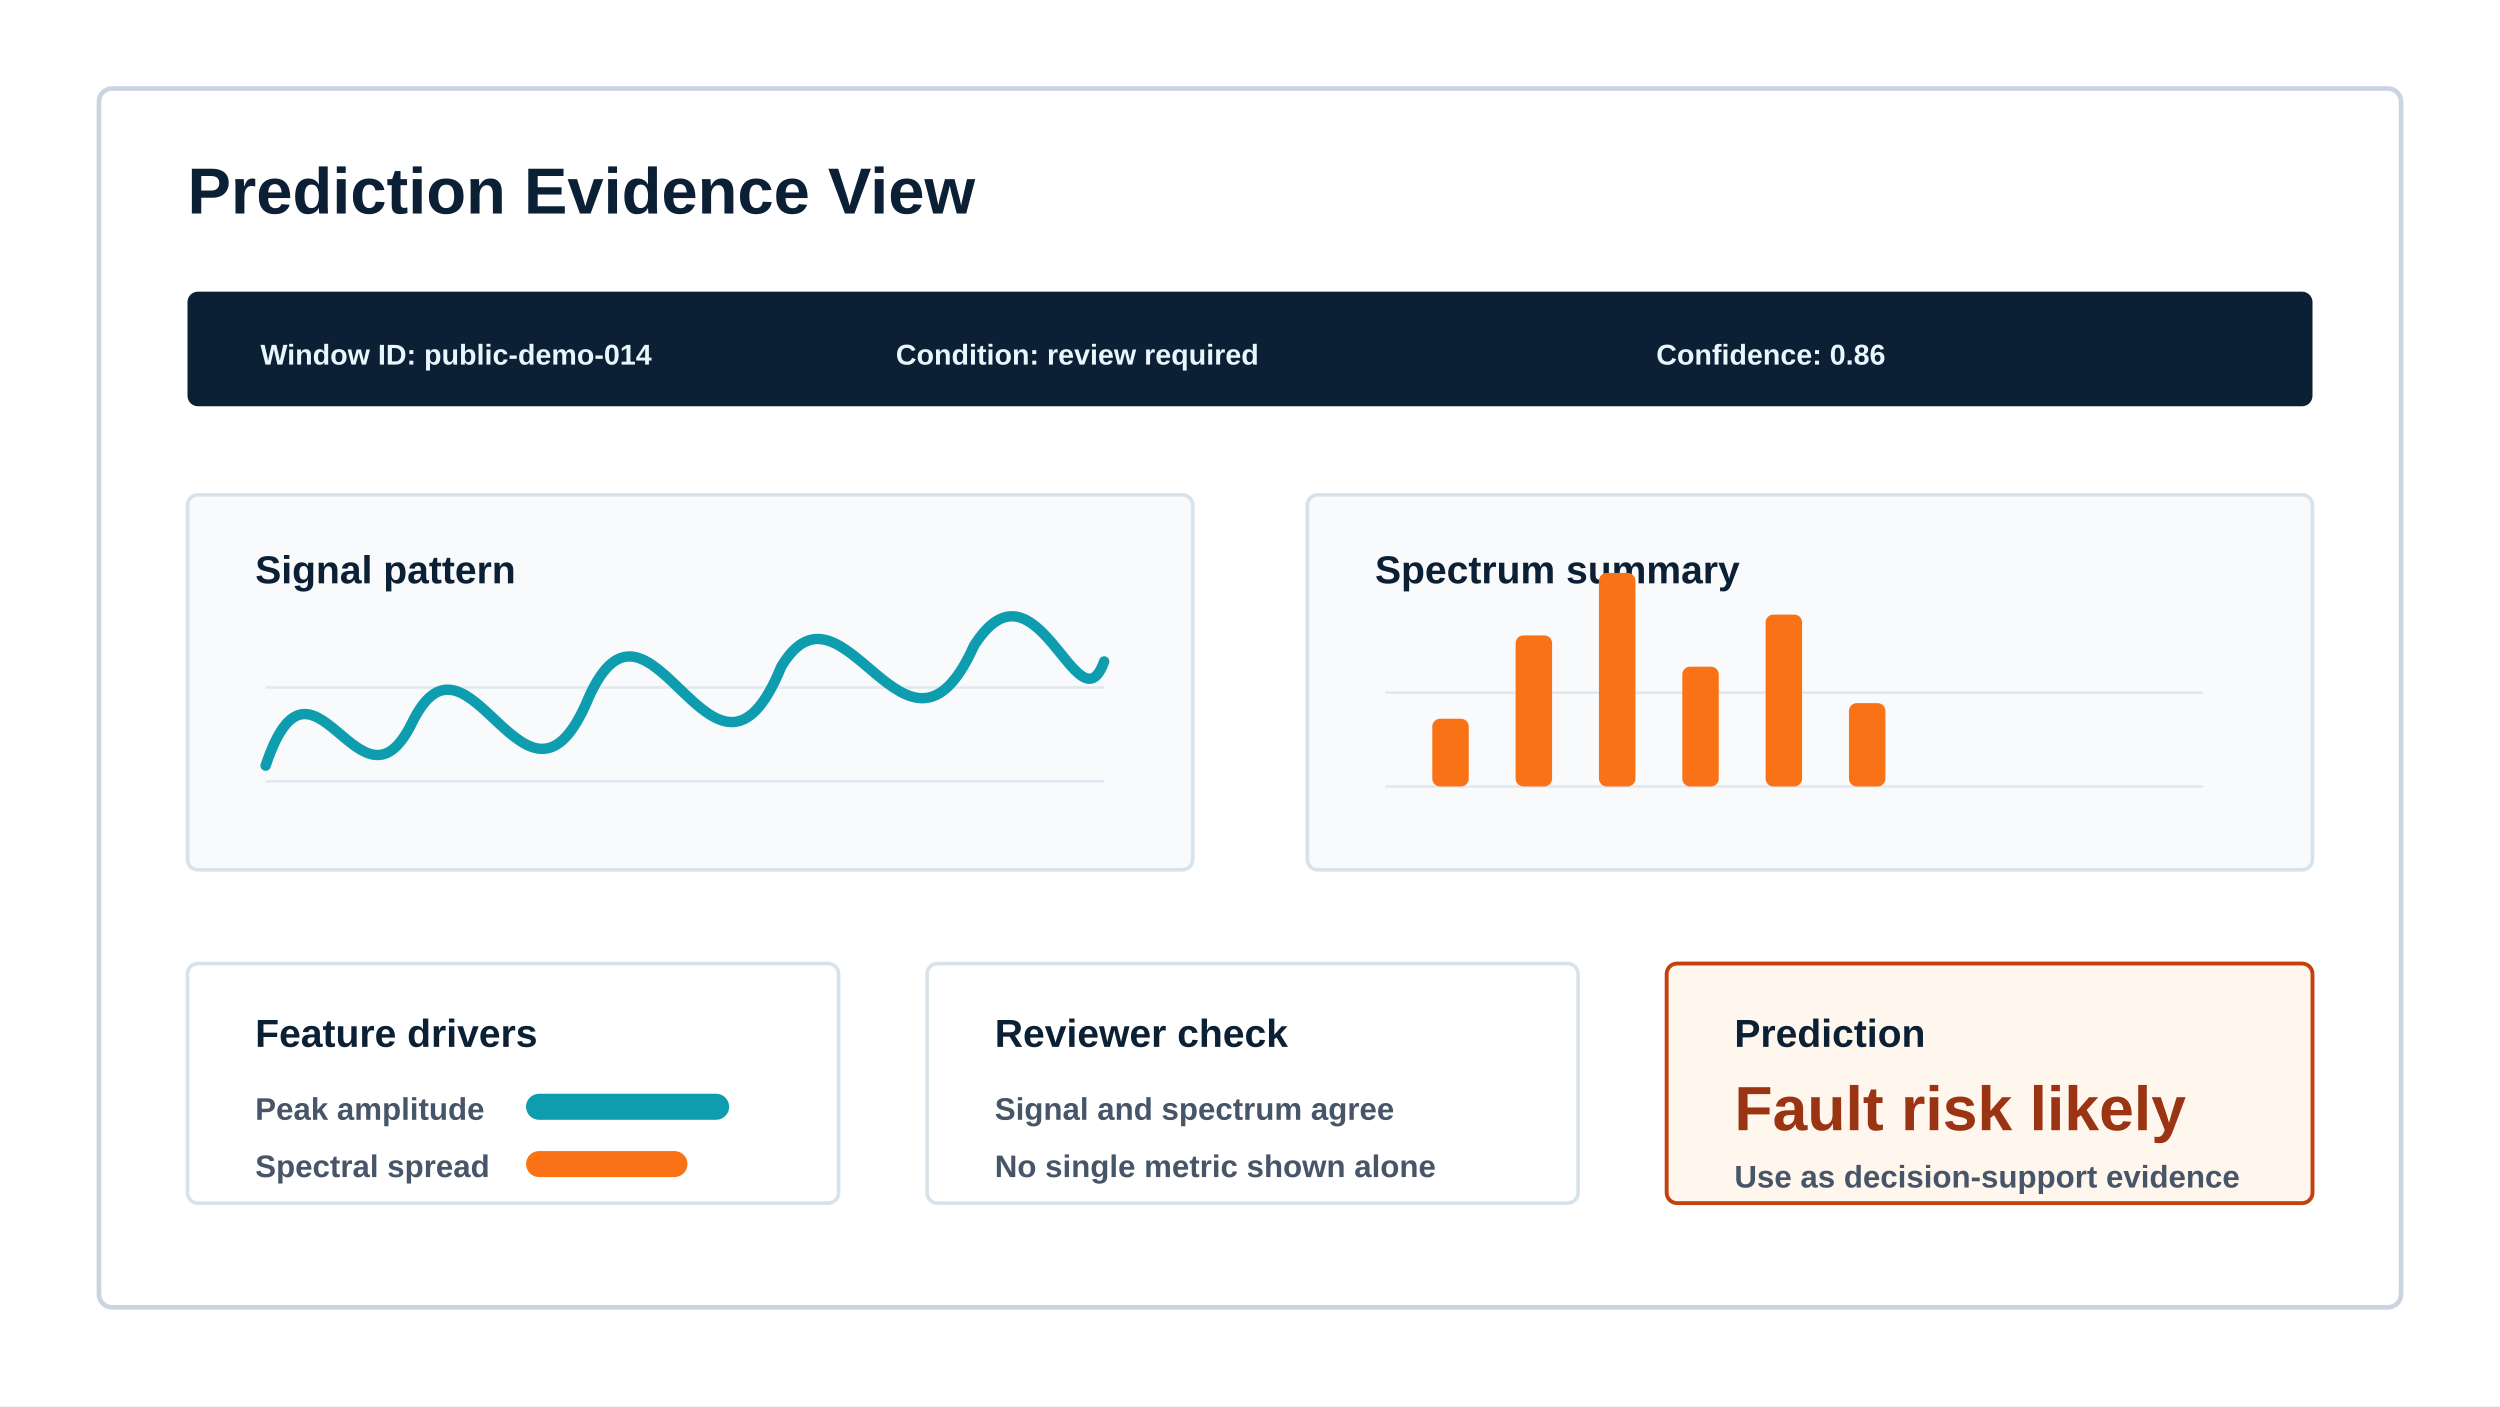
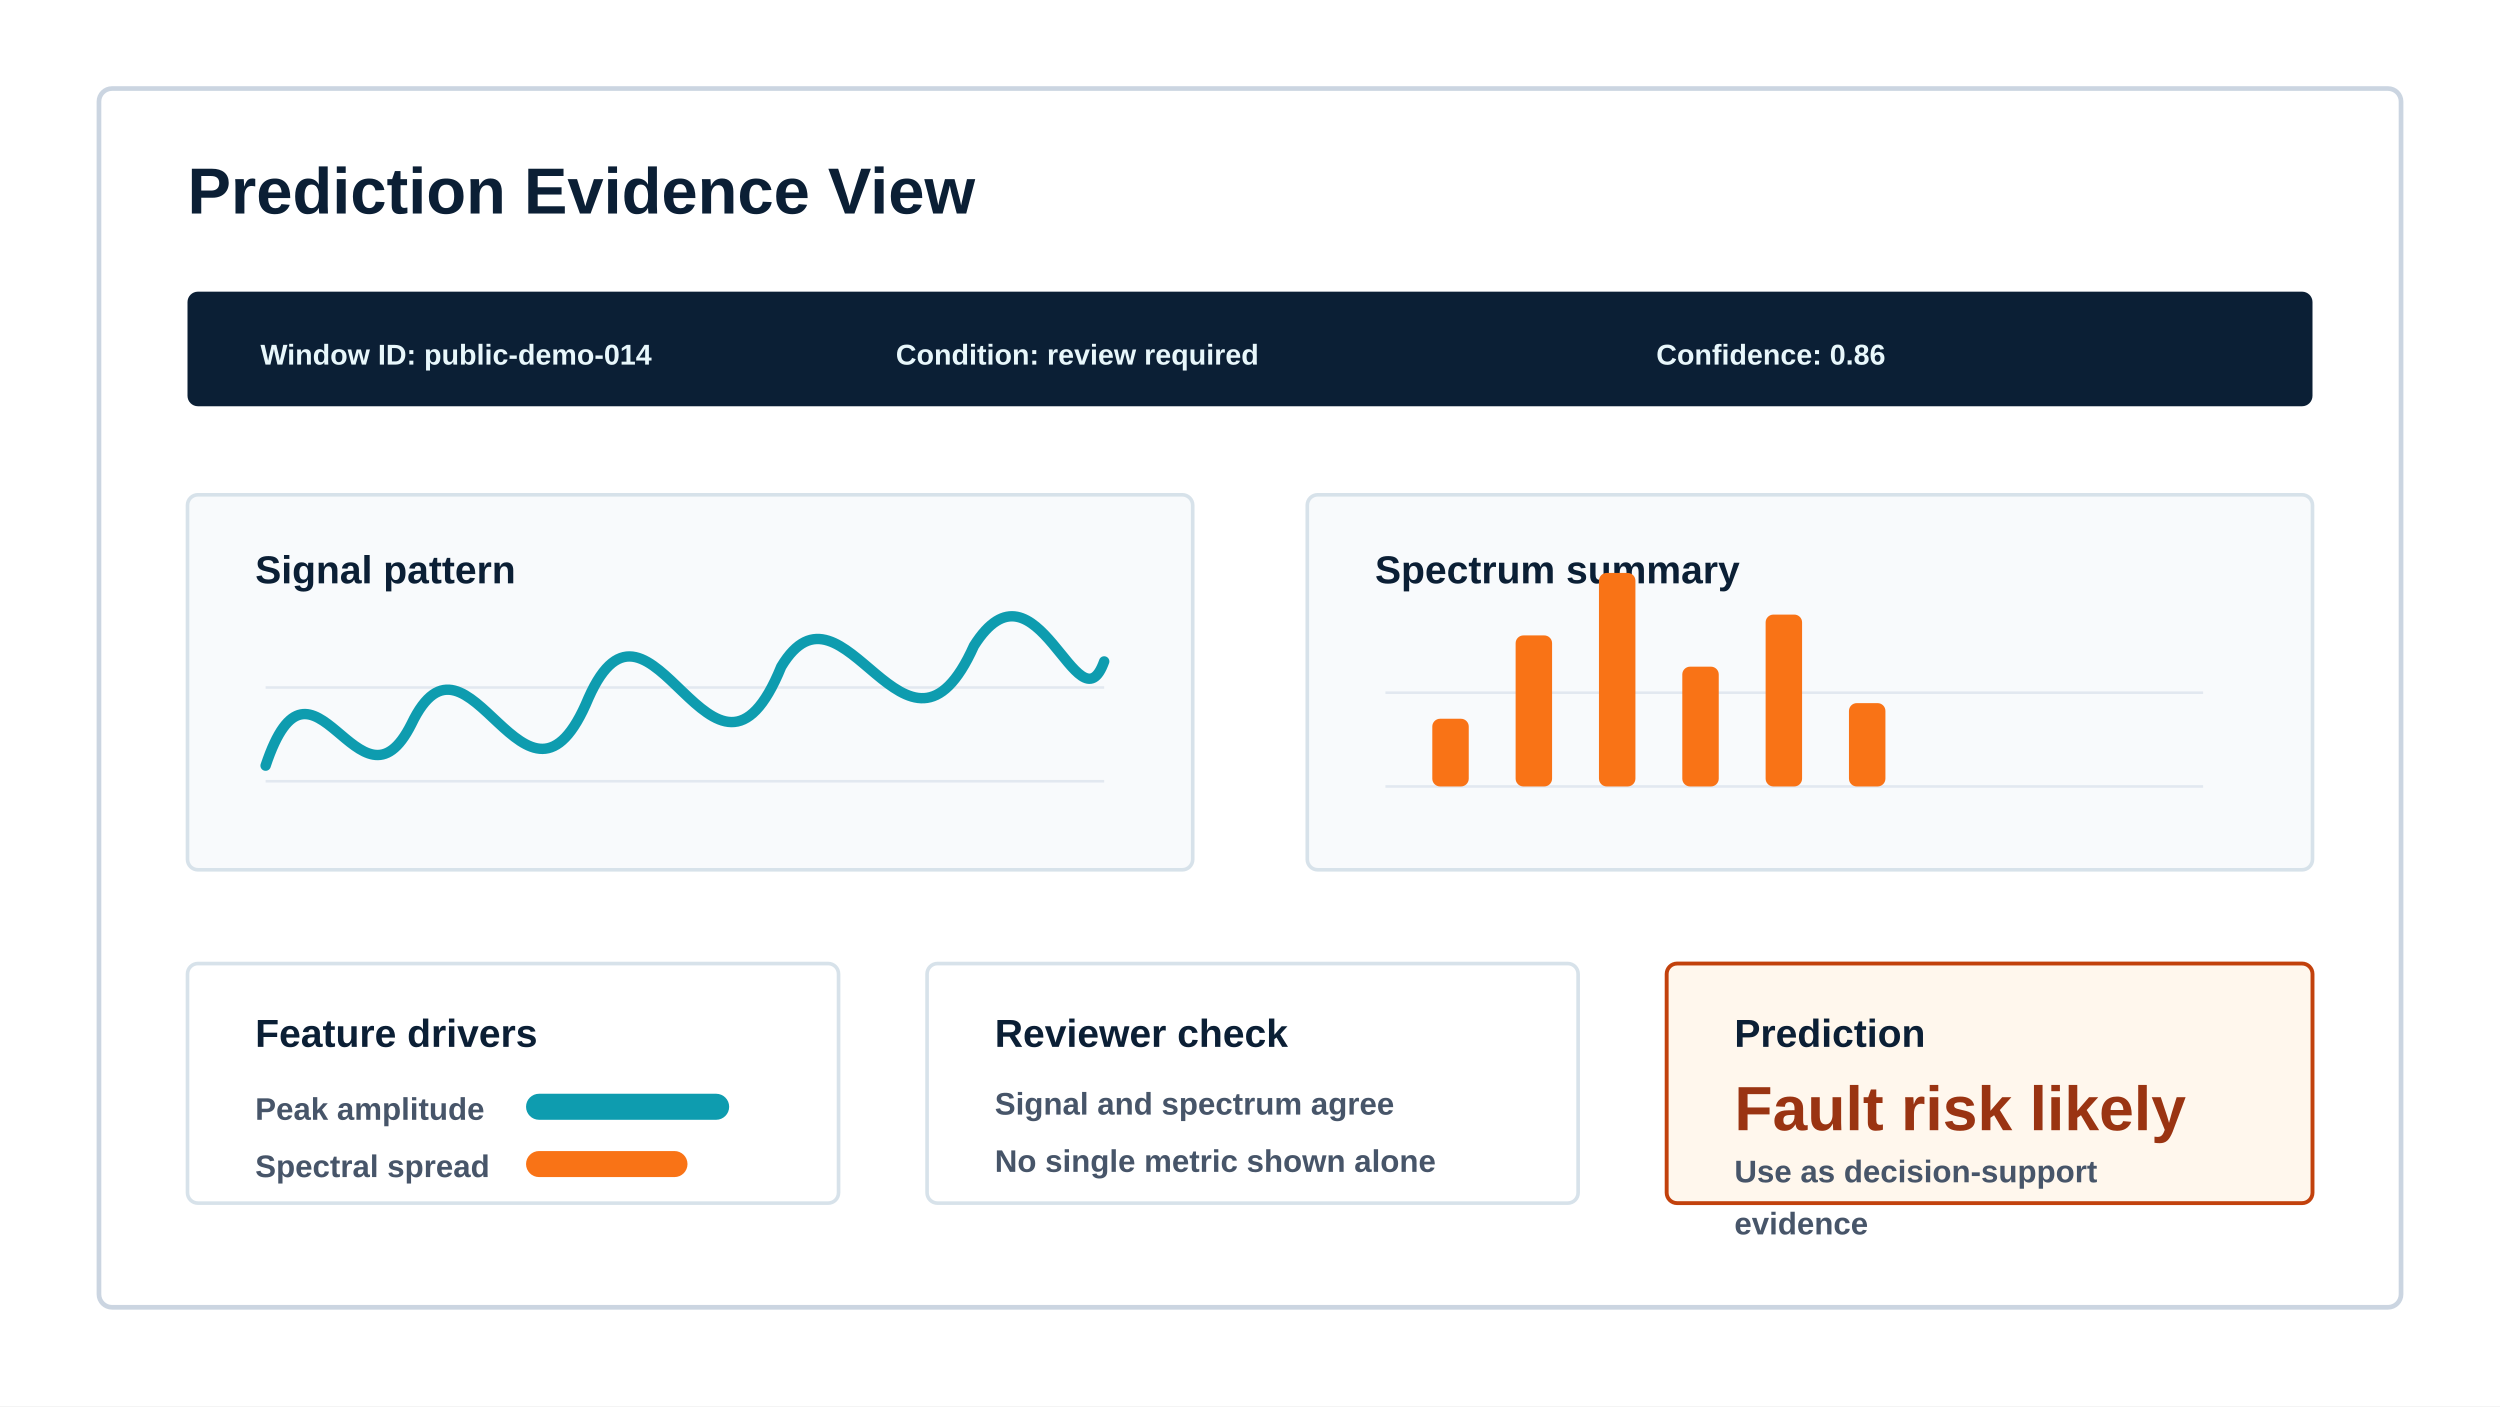
<svg xmlns="http://www.w3.org/2000/svg" width="960" height="540" viewBox="0 0 960 540" role="img" aria-labelledby="title desc">
  <defs>
    <style>
      .title { font-family: Arial, Helvetica, sans-serif; font-size: 25px; font-weight: 700; fill: #0b1f35; }
      .head { font-family: Arial, Helvetica, sans-serif; font-size: 15px; font-weight: 700; fill: #0b1f35; }
      .copy { font-family: Arial, Helvetica, sans-serif; font-size: 12px; font-weight: 600; fill: #475569; }
      .small { font-family: Arial, Helvetica, sans-serif; font-size: 11px; font-weight: 700; fill: #64748b; }
      .light { font-family: Arial, Helvetica, sans-serif; font-size: 11px; font-weight: 700; fill: #e8f7fb; }
      .panel { fill: #ffffff; stroke: #cbd5e1; stroke-width: 1.8; }
      .card { fill: #ffffff; stroke: #d7e2ea; stroke-width: 1.4; }
      .soft { fill: #f8fafc; stroke: #d7e2ea; stroke-width: 1.4; }
      .risk { fill: #fff7ed; stroke: #c2410c; stroke-width: 1.5; }
      .grid { stroke: #e2e8f0; stroke-width: 1; }
      .signal { fill: none; stroke: #0e9caf; stroke-width: 4; stroke-linecap: round; stroke-linejoin: round; }
      .orange { fill: #f97316; }
      .teal { fill: #0e9caf; }
    </style>
  </defs>
  <rect width="960" height="540" fill="#ffffff" />
  <rect x="38" y="34" width="884" height="468" rx="5" class="panel" />
  <text x="72" y="82" class="title">Prediction Evidence View</text>
  <rect x="72" y="112" width="816" height="44" rx="4" fill="#0b1f35" />
  <text x="100" y="140" class="light">Window ID: public-demo-014</text>
  <text x="344" y="140" class="light">Condition: review required</text>
  <text x="636" y="140" class="light">Confidence: 0.86</text>
  <rect x="72" y="190" width="386" height="144" rx="4" class="soft" />
  <text x="98" y="224" class="head">Signal pattern</text>
  <g class="grid">
    <path d="M102 300H424" />
    <path d="M102 264H424" />
  </g>
  <path d="M102 294C120 240 138 318 158 278C180 232 202 326 226 268C250 214 274 320 300 256C324 216 348 306 374 248C398 210 414 282 424 254" class="signal" />
  <rect x="502" y="190" width="386" height="144" rx="4" class="soft" />
  <text x="528" y="224" class="head">Spectrum summary</text>
  <g class="grid">
    <path d="M532 302H846" />
    <path d="M532 266H846" />
  </g>
  <rect x="550" y="276" width="14" height="26" rx="3" class="orange" />
  <rect x="582" y="244" width="14" height="58" rx="3" class="orange" />
  <rect x="614" y="220" width="14" height="82" rx="3" class="orange" />
  <rect x="646" y="256" width="14" height="46" rx="3" class="orange" />
  <rect x="678" y="236" width="14" height="66" rx="3" class="orange" />
  <rect x="710" y="270" width="14" height="32" rx="3" class="orange" />
  <rect x="72" y="370" width="250" height="92" rx="4" class="card" />
  <text x="98" y="402" class="head">Feature drivers</text>
  <text x="98" y="430" class="copy">Peak amplitude</text>
  <rect x="202" y="420" width="78" height="10" rx="5" class="teal" />
  <text x="98" y="452" class="copy">Spectral spread</text>
  <rect x="202" y="442" width="62" height="10" rx="5" class="orange" />
  <rect x="356" y="370" width="250" height="92" rx="4" class="card" />
  <text x="382" y="402" class="head">Reviewer check</text>
-   <text x="382" y="430" class="copy">Signal and spectrum agree</text>
-   <text x="382" y="452" class="copy">No single metric shown alone</text>
+   <text x="382" y="428" class="copy">Signal and spectrum agree</text>
+   <text x="382" y="450" class="copy">No single metric shown alone</text>
  <rect x="640" y="370" width="248" height="92" rx="4" class="risk" />
  <text x="666" y="402" class="head">Prediction</text>
  <text x="666" y="434" font-family="Arial, Helvetica, sans-serif" font-size="24" font-weight="700" fill="#9a3412">Fault risk likely</text>
-   <text x="666" y="456" class="copy">Use as decision-support evidence</text>
+   <text x="666" y="454" class="copy">Use as decision-support</text>
+   <text x="666" y="474" class="copy">evidence</text>
</svg>
